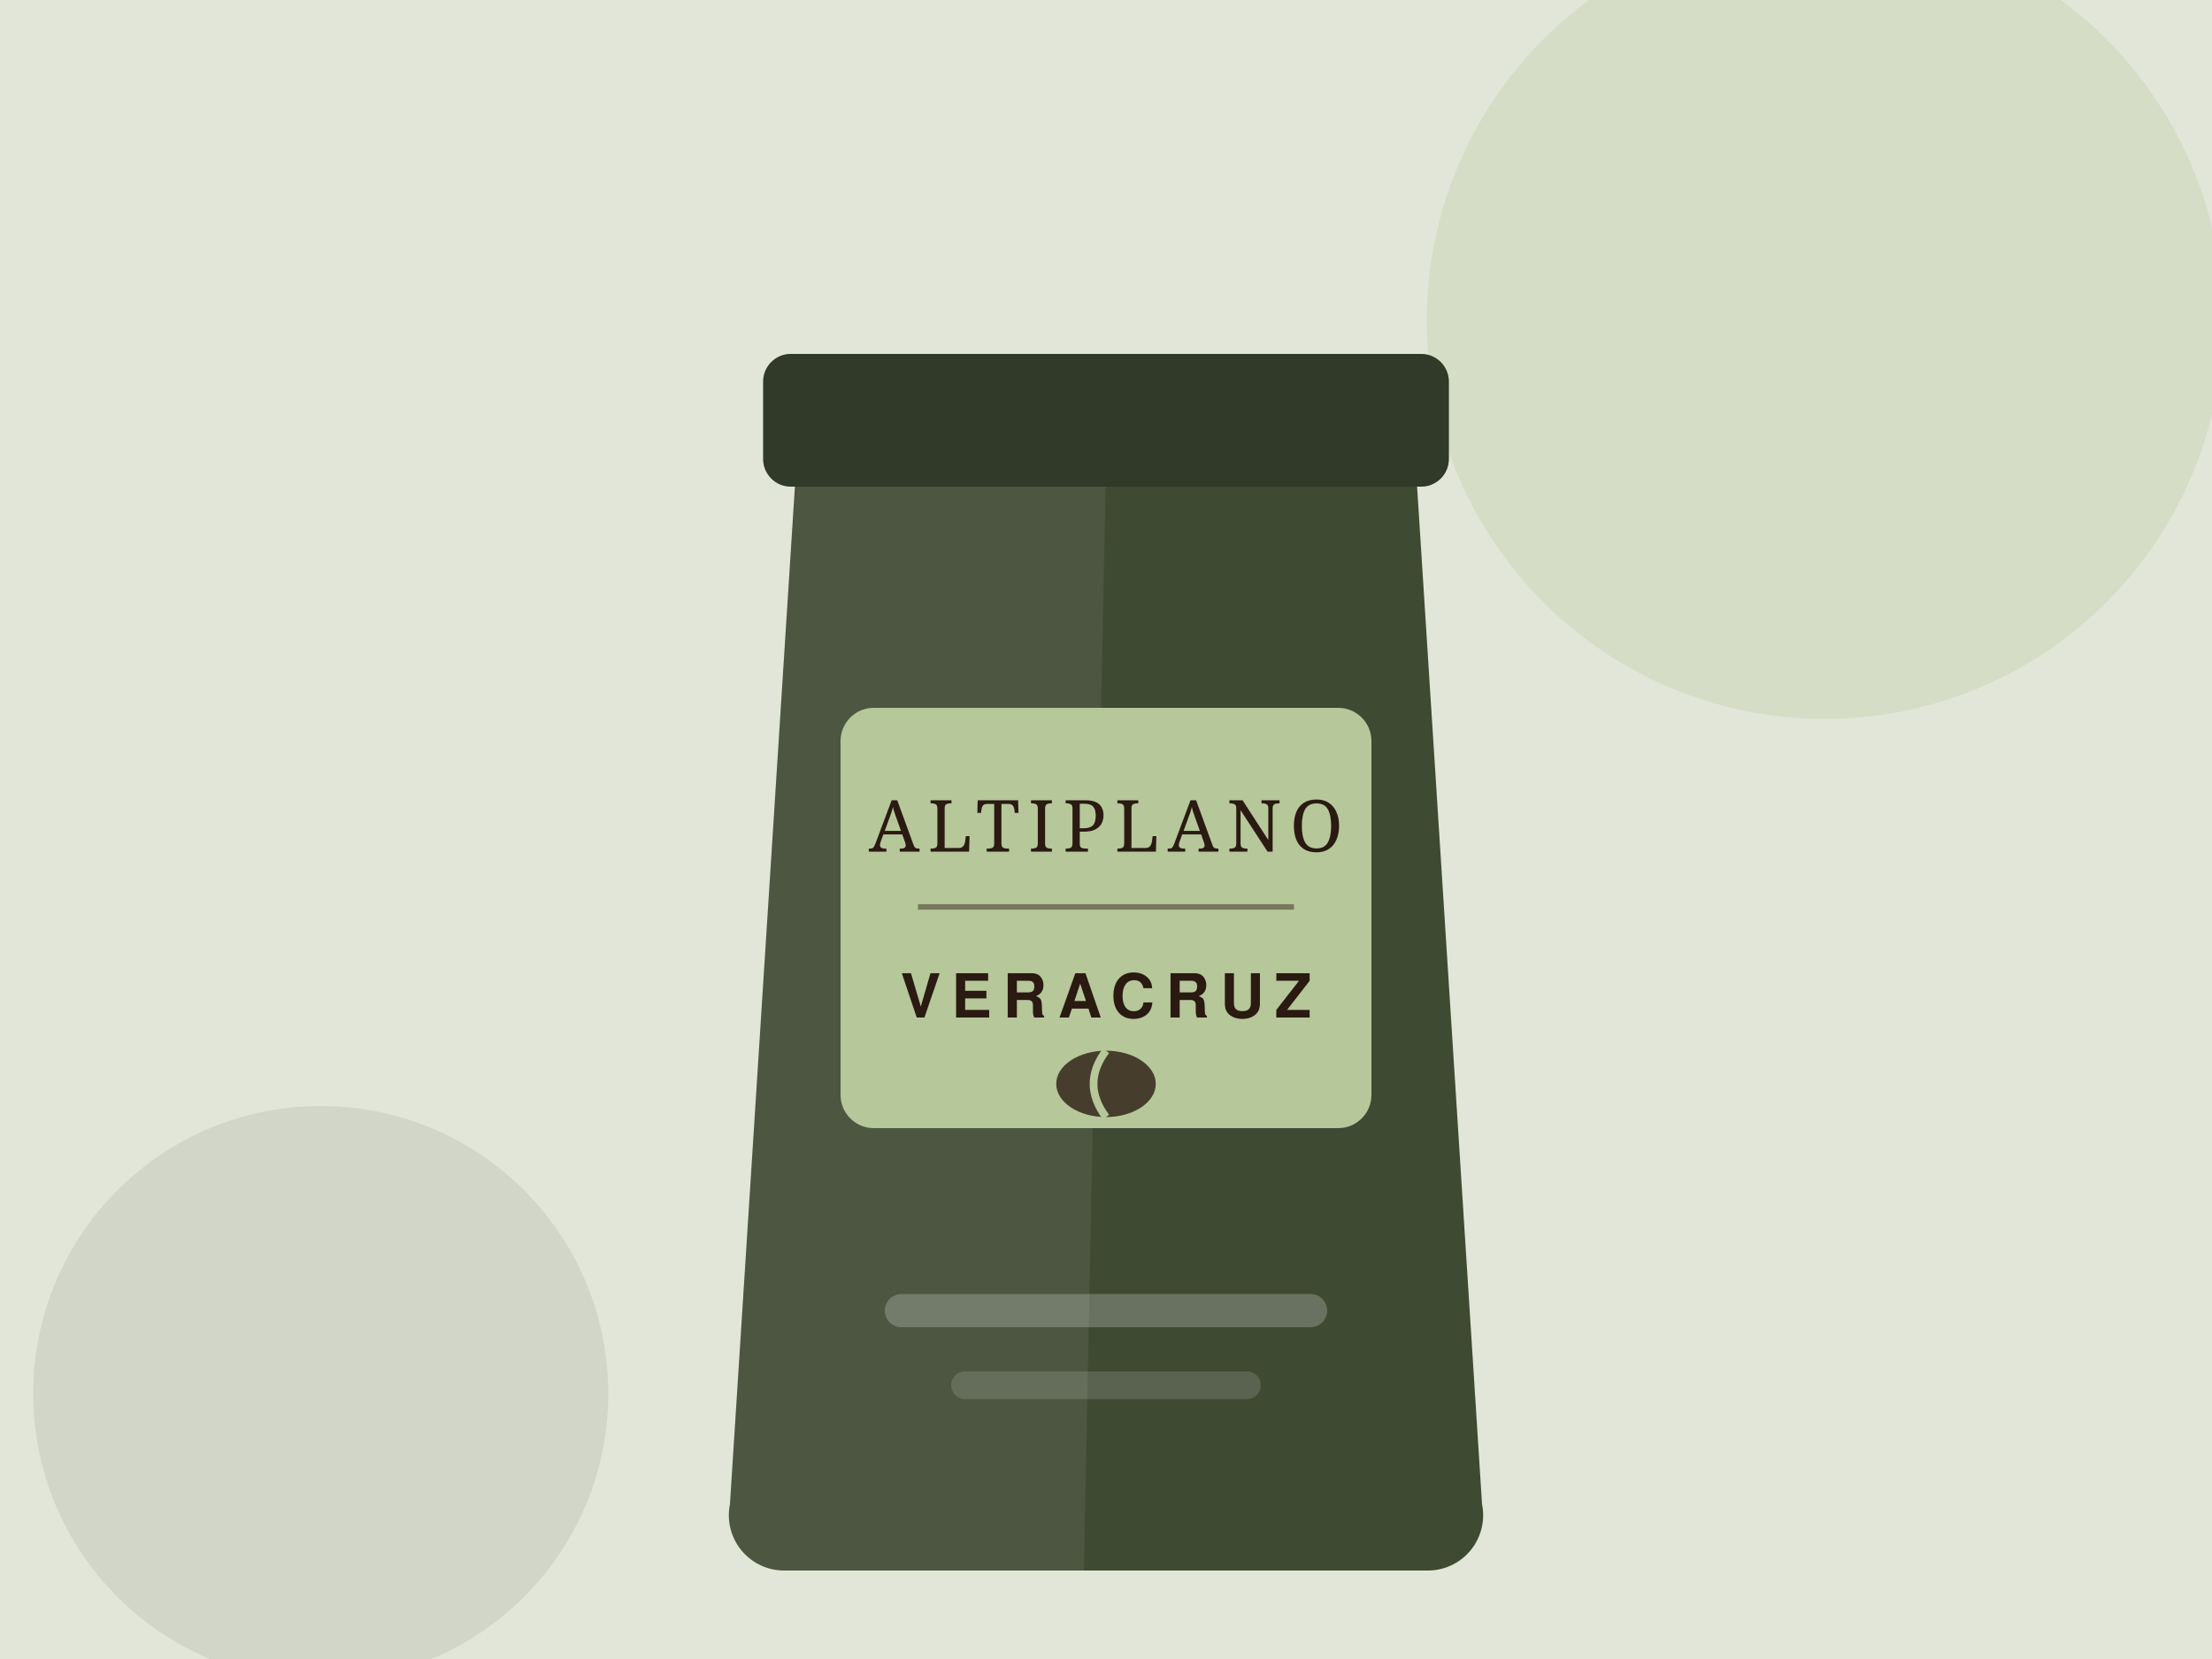
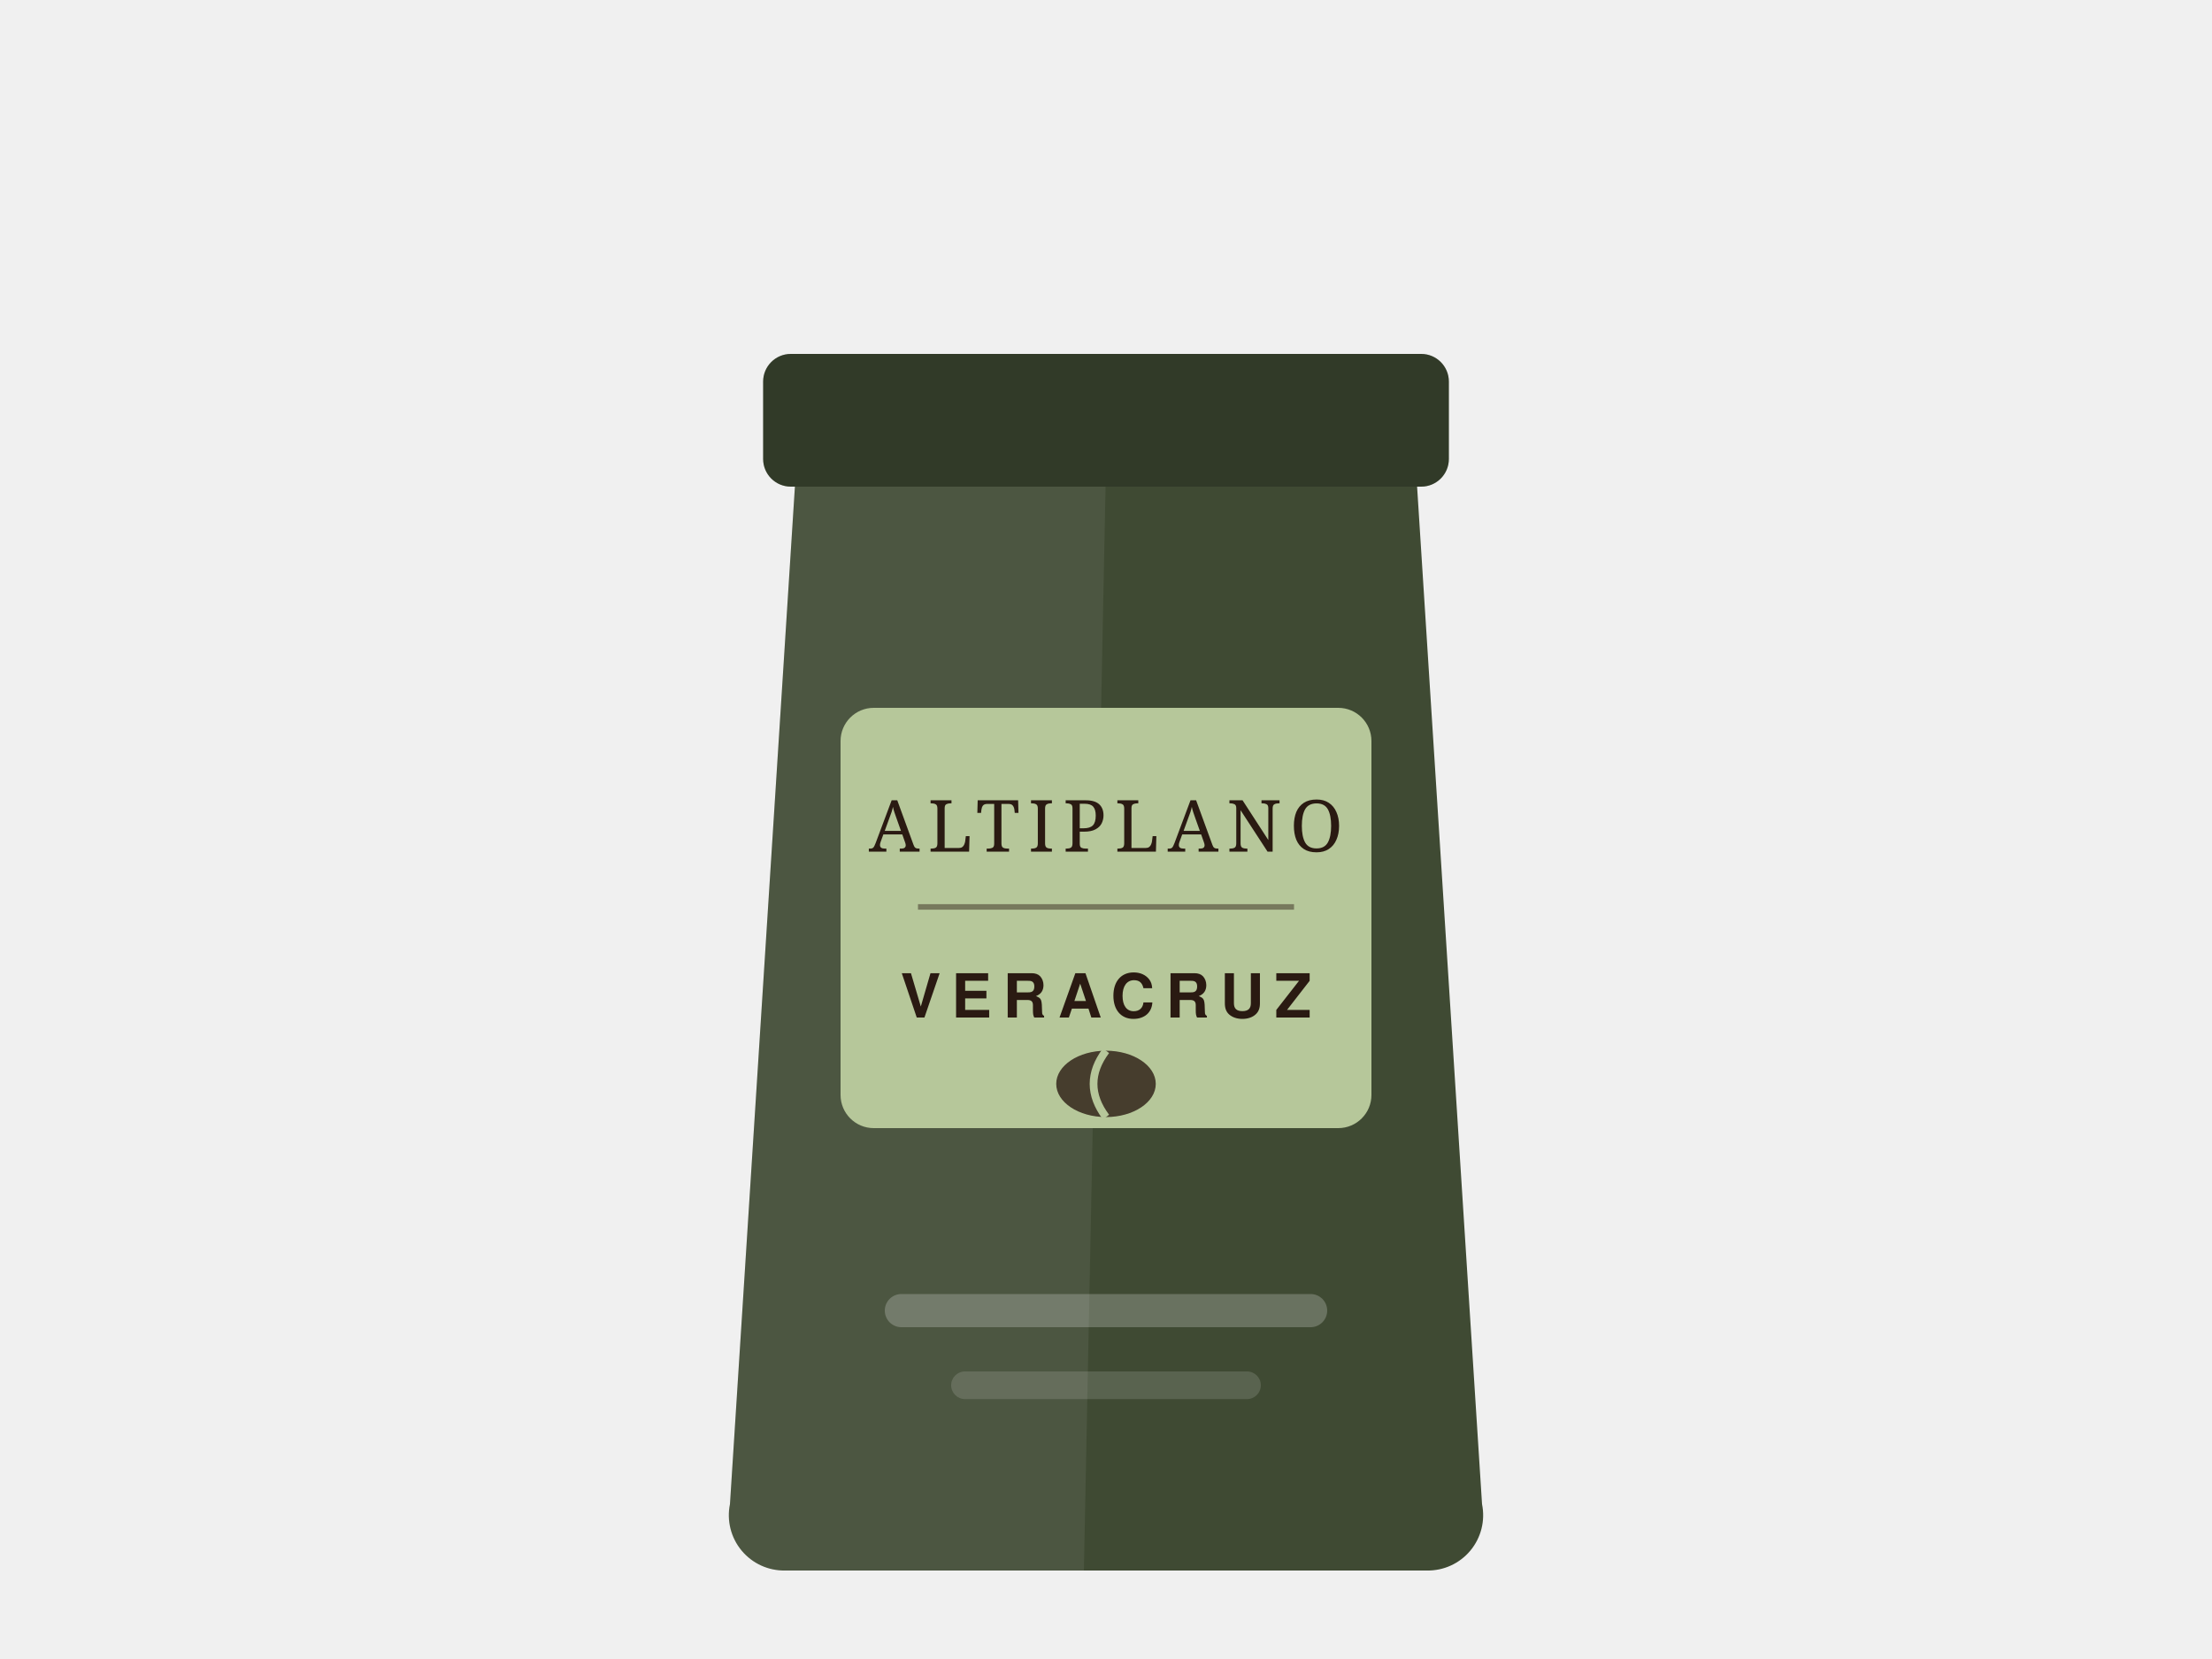
<svg xmlns="http://www.w3.org/2000/svg" viewBox="0 0 400 300" width="400" height="300" role="img" aria-label="Coatepec — Veracruz">
-   <rect width="400" height="300" fill="#e2e6d8" />
-   <circle cx="330" cy="58" r="72" fill="#b6c79a" opacity=".28" />
-   <circle cx="58" cy="252" r="52" fill="#3f4a33" opacity=".10" />
  <g transform="translate(130 58)">
    <path d="M14 26 H126 L138 214 A10 10 0 0 1 128 226 H12 A10 10 0 0 1 2 214 Z" fill="#3f4a33" />
    <path d="M14 26 H70 L66 226 H12 A10 10 0 0 1 2 214 Z" fill="#ffffff" opacity=".07" />
    <rect x="8" y="6" width="124" height="24" rx="5" fill="#3f4a33" />
    <rect x="8" y="6" width="124" height="24" rx="5" fill="#000" opacity=".22" />
    <rect x="22" y="70" width="96" height="76" rx="6" fill="#b6c79a" />
    <text x="70" y="96" font-family="Georgia, serif" font-size="13" fill="#2a1a12" text-anchor="middle" letter-spacing="1.5">ALTIPLANO</text>
    <line x1="36" y1="106" x2="104" y2="106" stroke="#2a1a12" stroke-width="1" opacity=".45" />
    <text x="70" y="126" font-family="Helvetica, Arial, sans-serif" font-size="11" fill="#2a1a12" text-anchor="middle" letter-spacing="2" font-weight="bold">VERACRUZ</text>
    <ellipse cx="70" cy="138" rx="9" ry="6" fill="#2a1a12" opacity=".8" />
    <path d="M70 132 c-3 4 -3 8 0 12" stroke="#b6c79a" stroke-width="1.4" fill="none" />
    <rect x="30" y="176" width="80" height="6" rx="3" fill="#fff" opacity=".22" />
    <rect x="42" y="190" width="56" height="5" rx="2.5" fill="#fff" opacity=".14" />
  </g>
</svg>
